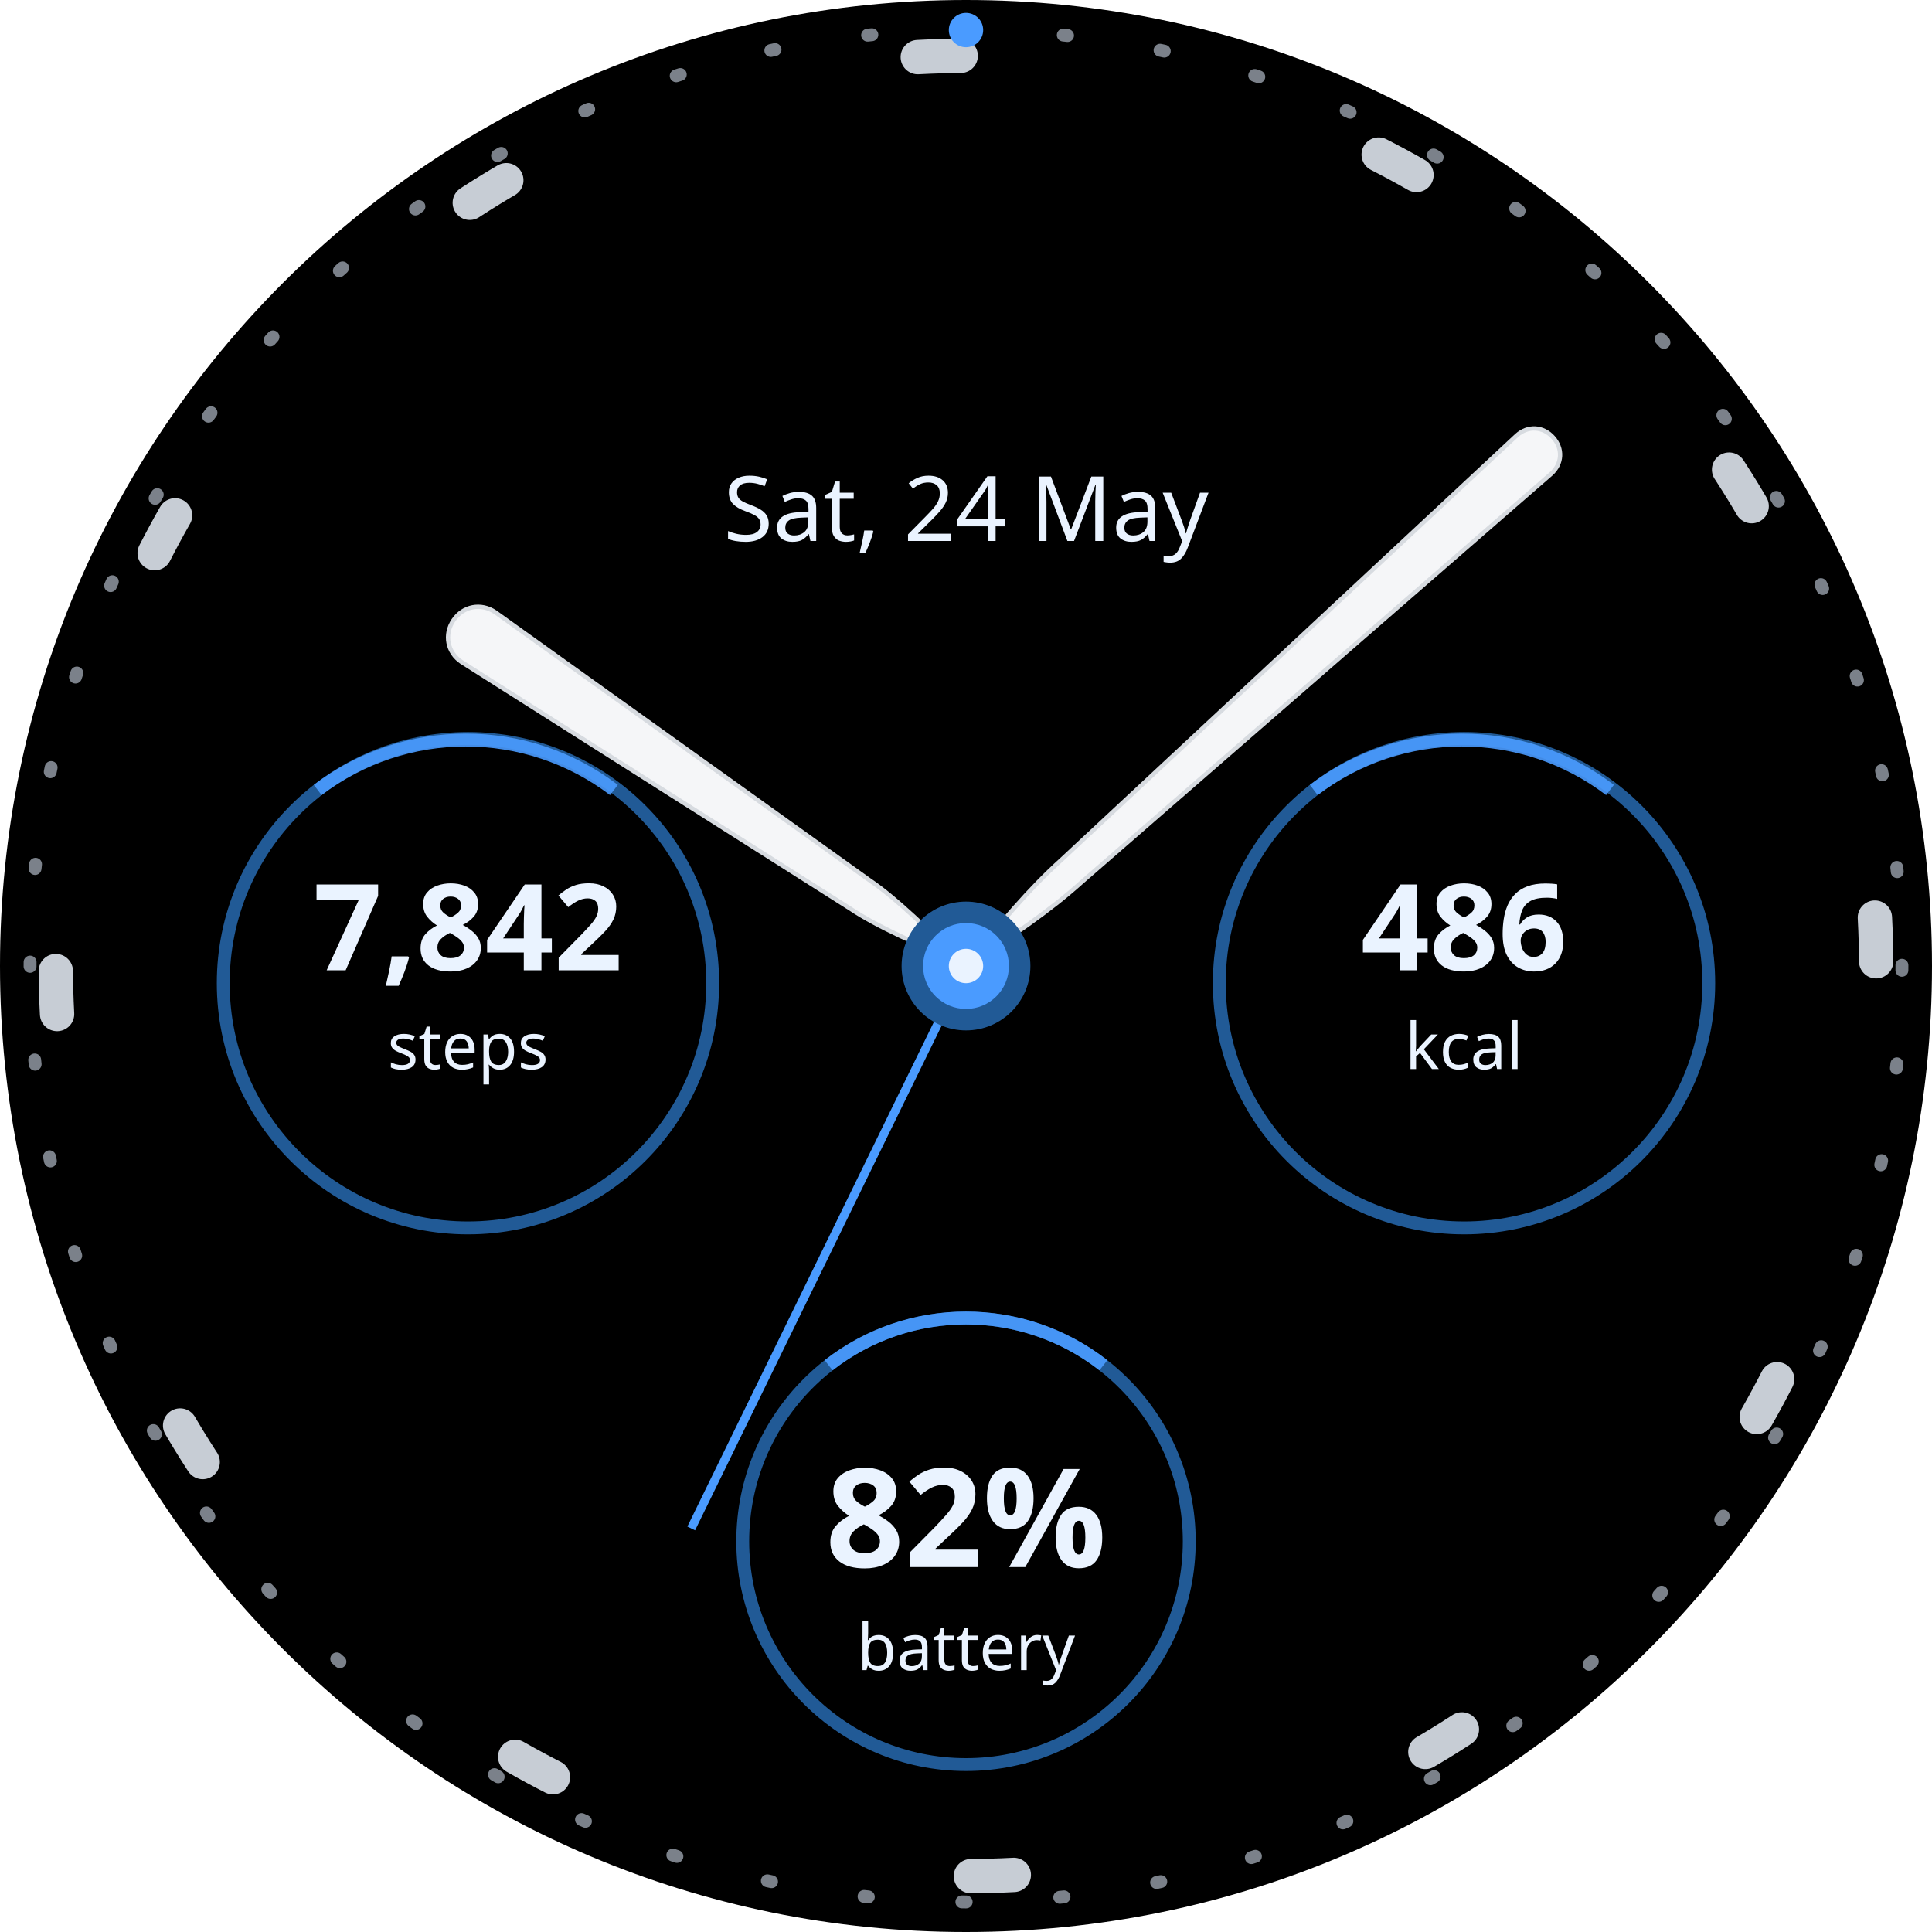
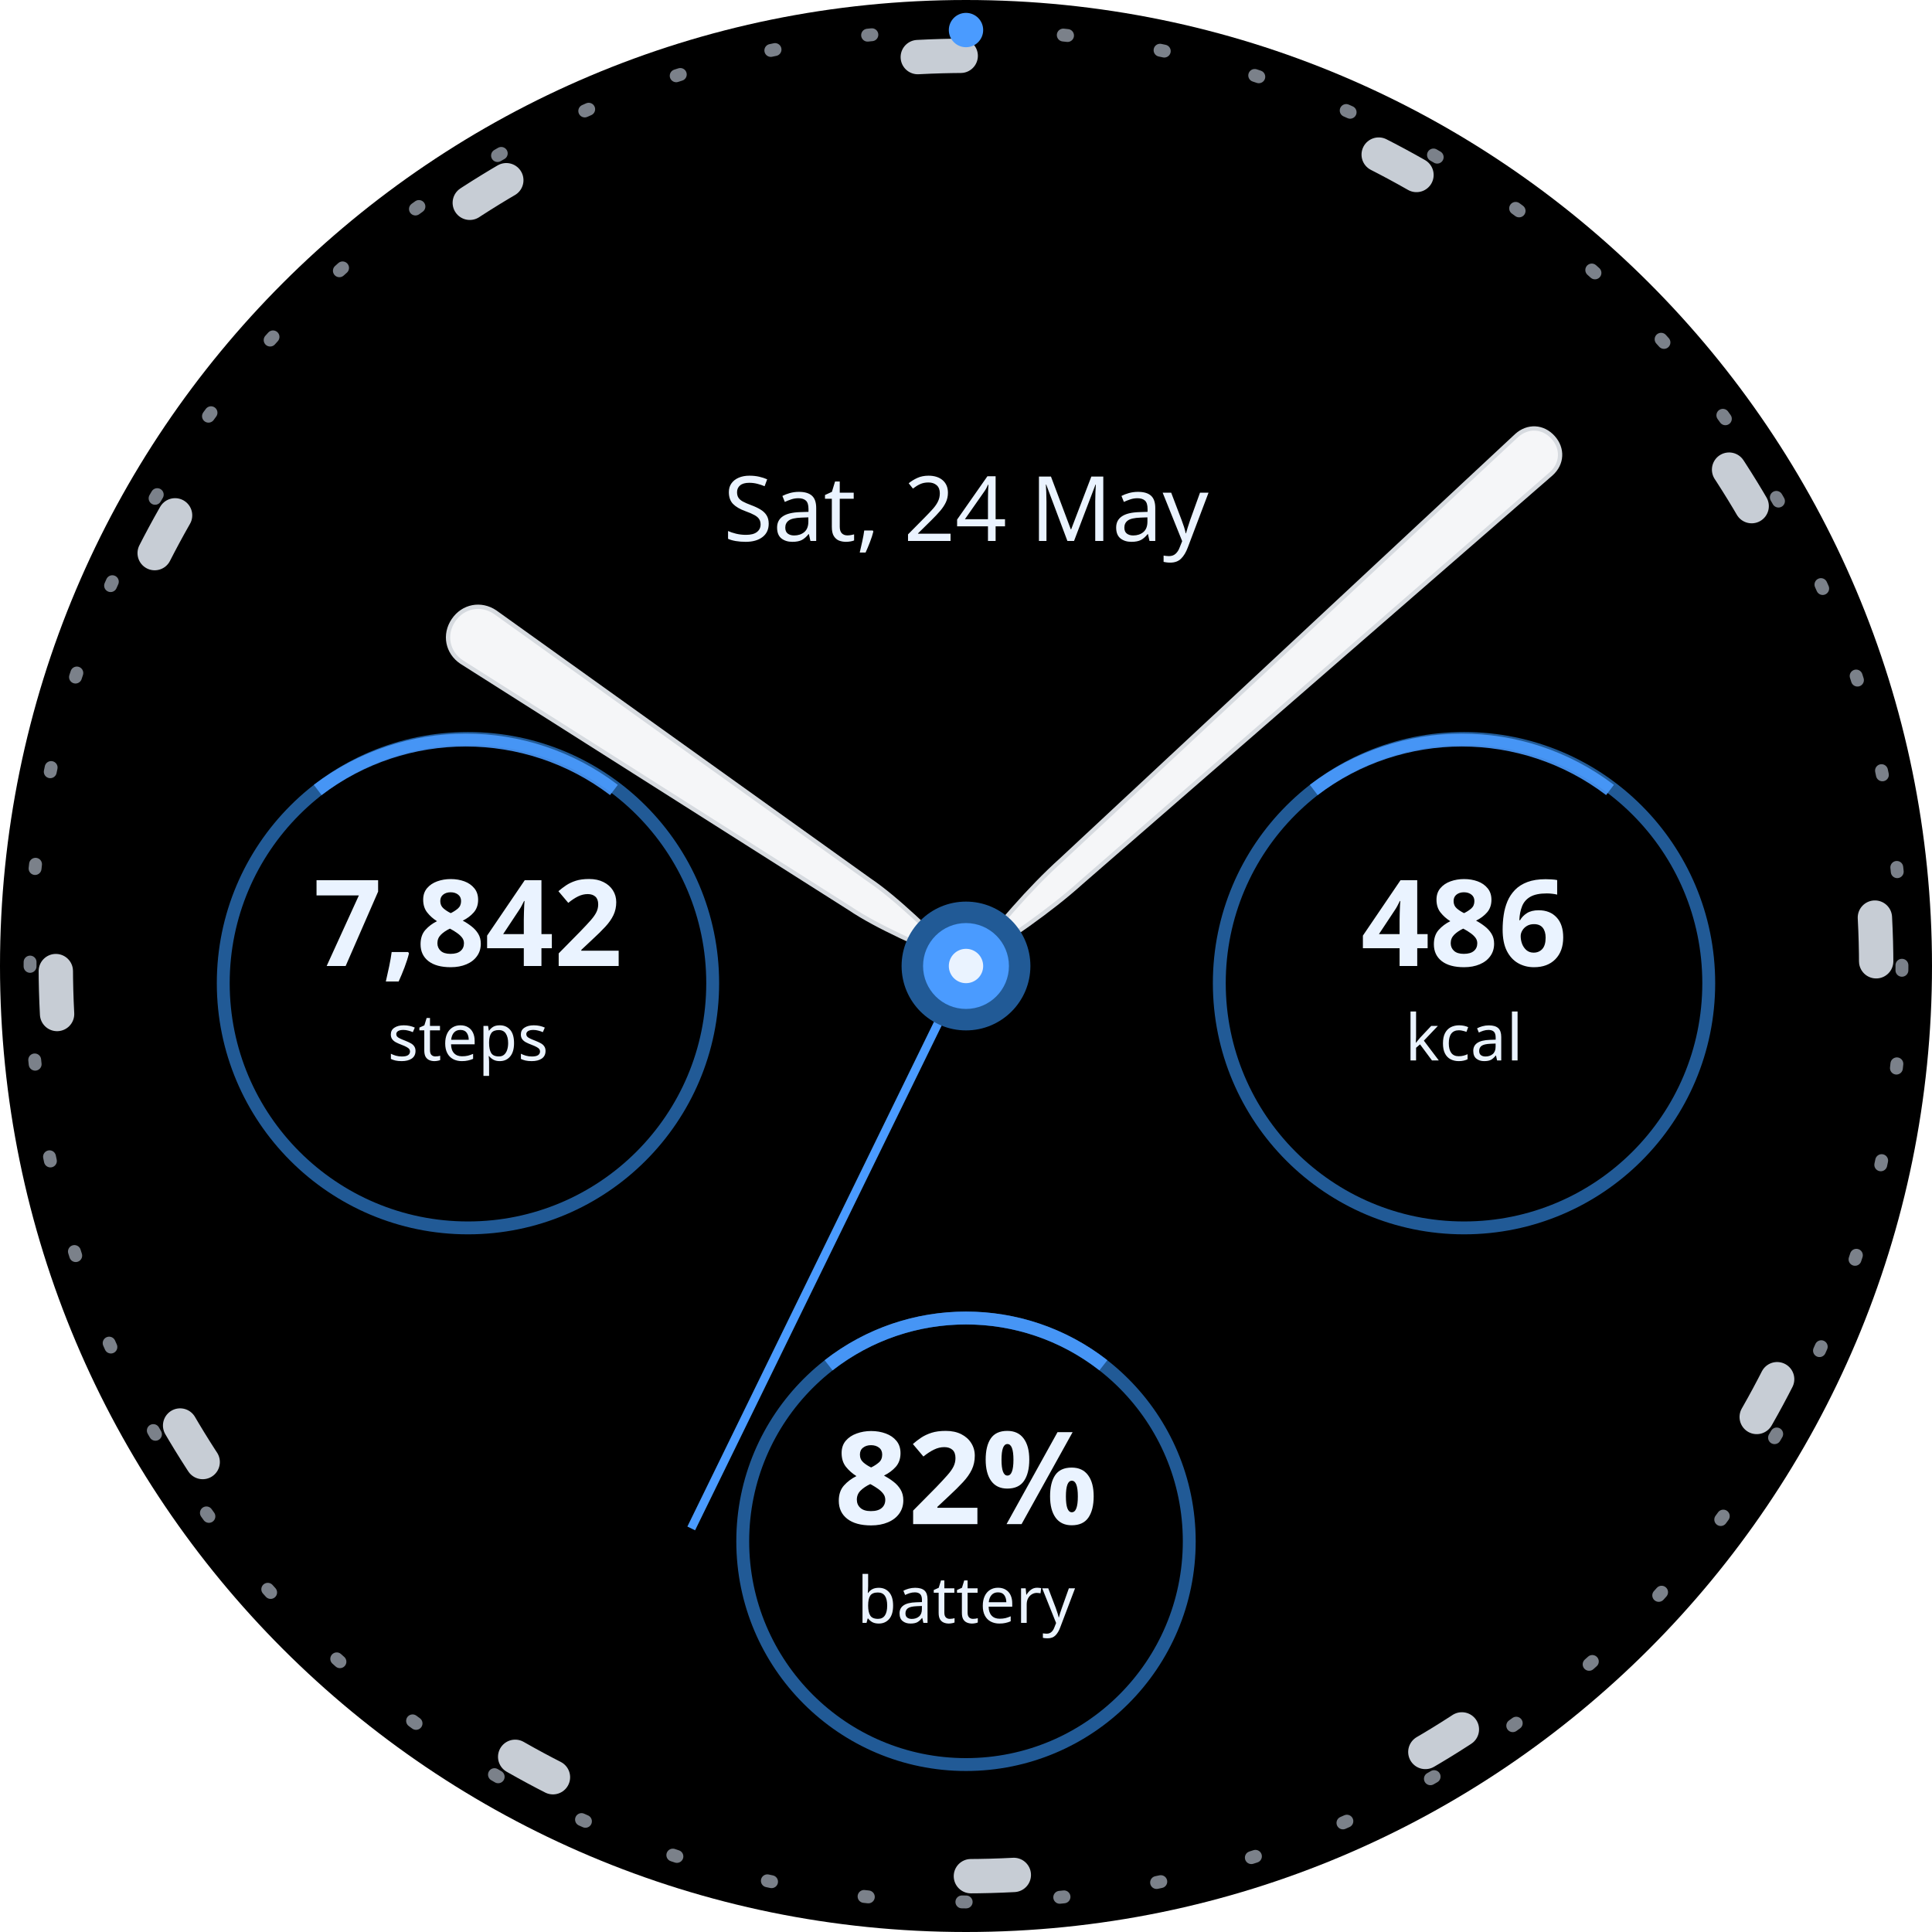
<svg xmlns="http://www.w3.org/2000/svg" width="450" height="450" viewBox="0 0 450 450">
  <circle cx="225" cy="225" r="225" fill="#000" />
  <circle cx="225" cy="225" r="218" fill="none" stroke="#aab3bf" stroke-width="3" stroke-linecap="round" stroke-dasharray="1 21.829" opacity=".72" />
  <circle cx="225" cy="225" r="212" fill="none" stroke="#c7cdd5" stroke-width="8" stroke-linecap="round" stroke-dasharray="10 101.003" transform="rotate(-3 225 225)" />
  <circle cx="225" cy="7" r="4" fill="#4a9bff" />
  <text x="225" y="126" fill="#eaf3ff" font-family="sans-serif" font-size="21" text-anchor="middle">Sat, 24 May</text>
  <g fill="none" stroke="#215a96" stroke-width="3">
    <circle cx="109" cy="229" r="57" />
    <circle cx="341" cy="229" r="57" />
    <circle cx="225" cy="359" r="52" />
  </g>
  <g fill="none" stroke="#4a9bff" stroke-width="3" opacity=".9">
    <path d="M74 184a57 57 0 0 1 69 0" />
    <path d="M306 184a57 57 0 0 1 69 0" />
    <path d="M193 318a52 52 0 0 1 64 0" />
  </g>
  <g fill="#eaf3ff" font-family="sans-serif" text-anchor="middle">
-     <text x="109" y="226" font-size="28" font-weight="600">7,842</text>
-     <text x="109" y="249" font-size="15">steps</text>
-     <text x="341" y="226" font-size="28" font-weight="600">486</text>
-     <text x="341" y="249" font-size="15">kcal</text>
-     <text x="225" y="365" font-size="32" font-weight="600">82%</text>
-     <text x="225" y="389" font-size="15">battery</text>
+     <text x="109" y="225" font-size="28" font-weight="600">7,842</text>
+     <text x="109" y="247" font-size="15">steps</text>
+     <text x="341" y="225" font-size="28" font-weight="600">486</text>
+     <text x="341" y="247" font-size="15">kcal</text>
+     <text x="225" y="355" font-size="30" font-weight="600">82%</text>
+     <text x="225" y="378" font-size="15">battery</text>
  </g>
  <g transform="rotate(-56 225 225)">
    <g transform="translate(213 79)">
      <path fill="#f5f6f8" stroke="#d7dbe0" stroke-width="1" d="M12 2c-4 0-7 3-7 7l3 107c0 8 2 18 4 30 2-12 4-22 4-30L19 9c0-4-3-7-7-7Z" />
    </g>
  </g>
  <g transform="rotate(48 225 225)">
    <g transform="translate(216 39)">
      <path fill="#f5f6f8" stroke="#d7dbe0" stroke-width="1" d="M9 2C5.5 2 3 4.5 3 8l2.5 145c0 10 1.5 21 3.5 33 2-12 3.5-23 3.5-33L15 8c0-3.5-2.5-6-6-6Z" />
    </g>
  </g>
  <line x1="225" y1="225" x2="161" y2="356" stroke="#4a9bff" stroke-width="2" />
  <circle cx="225" cy="225" r="15" fill="#215a96" />
  <circle cx="225" cy="225" r="10" fill="#4a9bff" />
  <circle cx="225" cy="225" r="4" fill="#eaf3ff" />
</svg>
